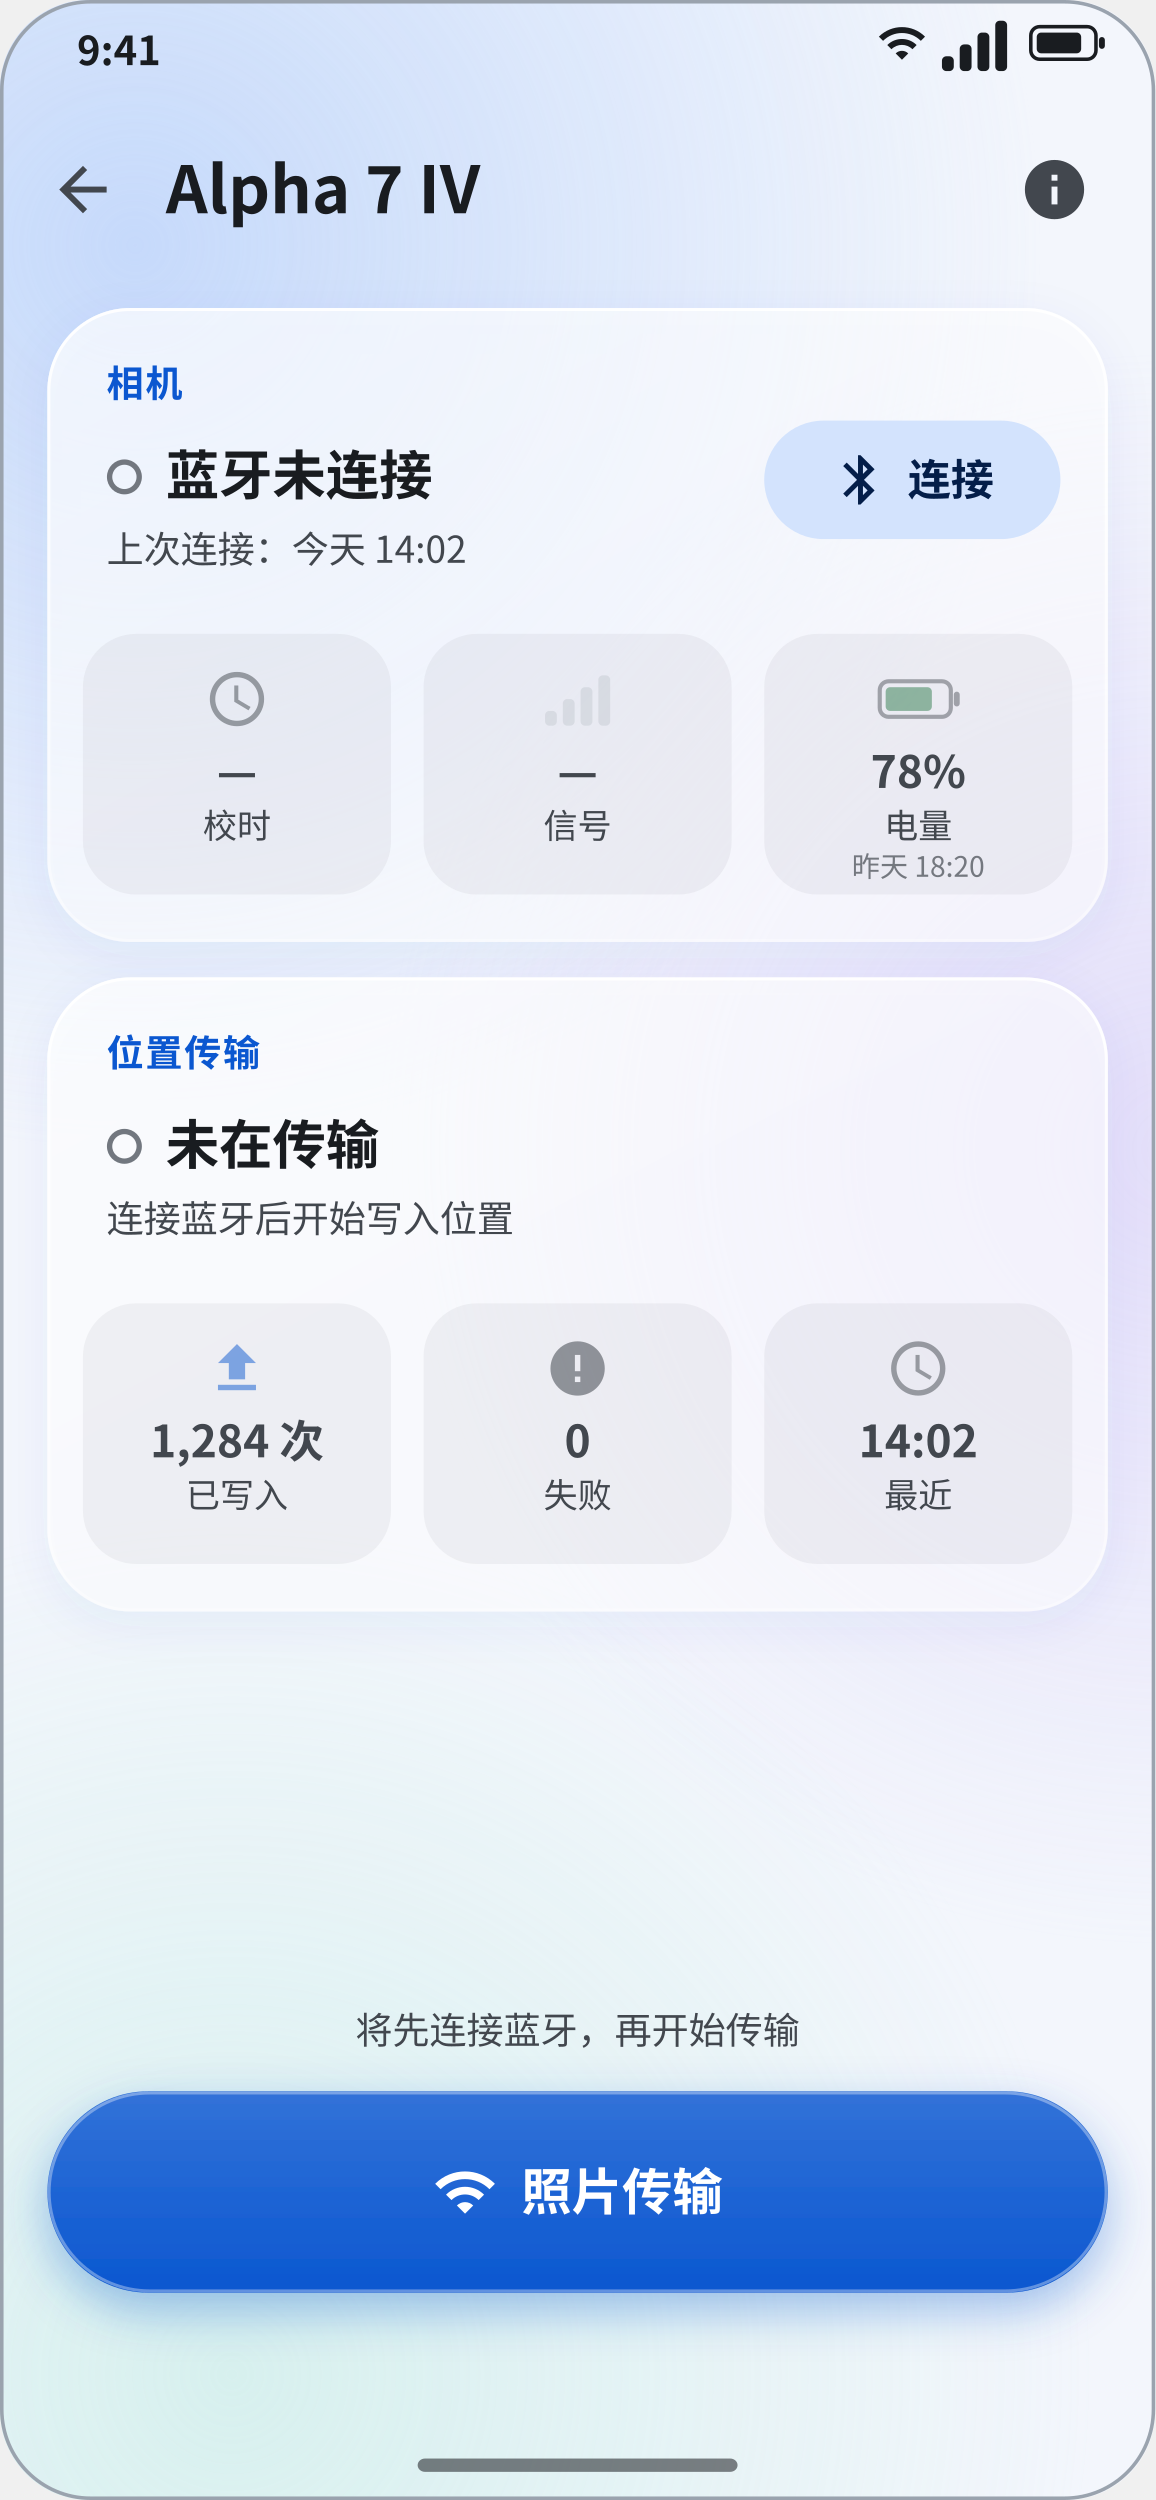
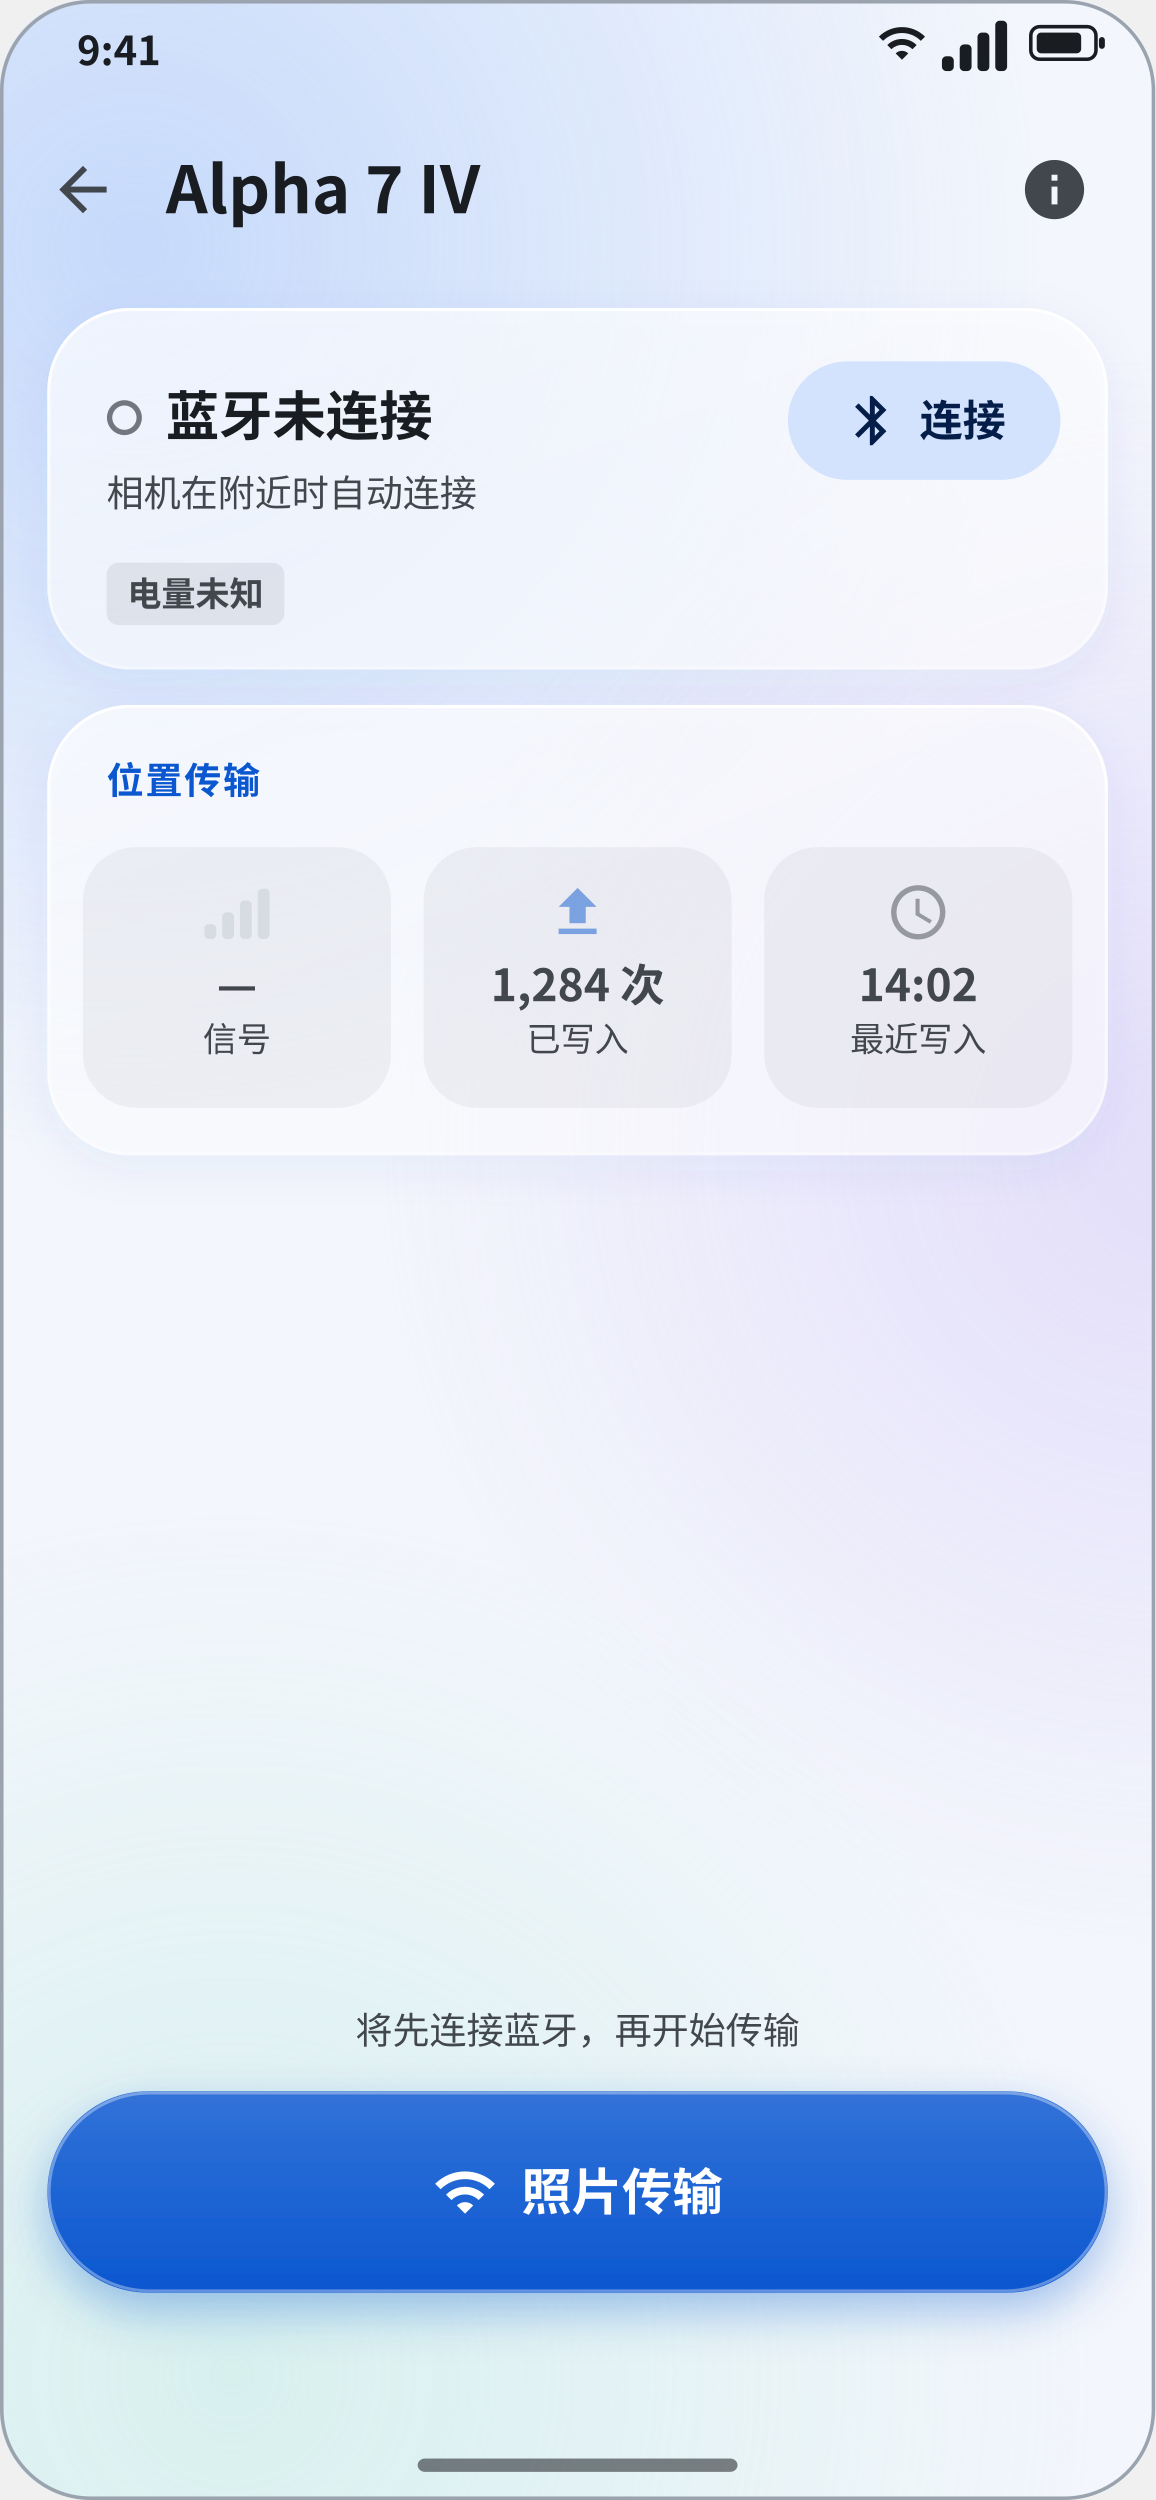
<svg xmlns="http://www.w3.org/2000/svg" width="390.0" height="844.0" viewBox="0 0 390 844" font-family="'Source Han Sans CN','Noto Sans CJK SC','Noto Sans CJK JP',sans-serif">
  <defs>
    <radialGradient id="bl1">
      <stop offset="0" stop-color="#A8C7FA" stop-opacity="1" />
      <stop offset="1" stop-color="#A8C7FA" stop-opacity="0" />
    </radialGradient>
    <radialGradient id="bl2">
      <stop offset="0" stop-color="#CDBDF7" stop-opacity="1" />
      <stop offset="1" stop-color="#CDBDF7" stop-opacity="0" />
    </radialGradient>
    <radialGradient id="bl3">
      <stop offset="0" stop-color="#A6E6D6" stop-opacity="1" />
      <stop offset="1" stop-color="#A6E6D6" stop-opacity="0" />
    </radialGradient>
    <linearGradient id="rim1" x1="0" y1="0" x2="0" y2="1">
      <stop offset="0" stop-color="#fff" stop-opacity="0.95" />
      <stop offset="1" stop-color="#fff" stop-opacity="0.35" />
    </linearGradient>
    <linearGradient id="sheen1" x1="0" y1="0" x2="0.9" y2="1">
      <stop offset="0" stop-color="#fff" stop-opacity="0.3" />
      <stop offset="0.55" stop-color="#fff" stop-opacity="0" />
    </linearGradient>
    <filter id="sh1" x="-30%" y="-30%" width="160%" height="180%">
      <feDropShadow dx="0" dy="4" stdDeviation="8.0" flood-color="#0B57D0" flood-opacity="0.1" />
    </filter>
    <linearGradient id="rim2" x1="0" y1="0" x2="0" y2="1">
      <stop offset="0" stop-color="#fff" stop-opacity="0.95" />
      <stop offset="1" stop-color="#fff" stop-opacity="0.4" />
    </linearGradient>
    <linearGradient id="sheen2" x1="0" y1="0" x2="0.9" y2="1">
      <stop offset="0" stop-color="#fff" stop-opacity="0.22" />
      <stop offset="0.55" stop-color="#fff" stop-opacity="0" />
    </linearGradient>
    <filter id="sh2" x="-30%" y="-30%" width="160%" height="180%">
      <feDropShadow dx="0" dy="6" stdDeviation="10.0" flood-color="#0A1F44" flood-opacity="0.18" />
    </filter>
    <linearGradient id="rim3" x1="0" y1="0" x2="0" y2="1">
      <stop offset="0" stop-color="#fff" stop-opacity="1.0" />
      <stop offset="1" stop-color="#fff" stop-opacity="0.45" />
    </linearGradient>
    <linearGradient id="sheen3" x1="0" y1="0" x2="0.9" y2="1">
      <stop offset="0" stop-color="#fff" stop-opacity="0.18" />
      <stop offset="0.55" stop-color="#fff" stop-opacity="0" />
    </linearGradient>
    <filter id="sh3" x="-30%" y="-30%" width="160%" height="180%">
      <feDropShadow dx="0" dy="12" stdDeviation="16.0" flood-color="#0A1F44" flood-opacity="0.24" />
    </filter>
    <linearGradient id="rimv" x1="0" y1="0" x2="0" y2="1">
      <stop offset="0" stop-color="#fff" stop-opacity="0.26" />
      <stop offset="1" stop-color="#fff" stop-opacity="0.08" />
    </linearGradient>
    <linearGradient id="sheenv" x1="0" y1="0" x2="0.9" y2="1">
      <stop offset="0" stop-color="#fff" stop-opacity="0.05" />
      <stop offset="0.55" stop-color="#fff" stop-opacity="0" />
    </linearGradient>
    <filter id="shv" x="-30%" y="-30%" width="160%" height="180%">
      <feDropShadow dx="0" dy="4" stdDeviation="8.0" flood-color="#000000" flood-opacity="0.4" />
    </filter>
    <linearGradient id="pbtn" x1="0" y1="0" x2="0" y2="1">
      <stop offset="0" stop-color="#3272D8" />
      <stop offset="1" stop-color="#0B57D0" />
    </linearGradient>
    <filter id="pglow" x="-30%" y="-40%" width="160%" height="220%">
      <feDropShadow dx="0" dy="6" stdDeviation="8" flood-color="#0B57D0" flood-opacity="0.34" />
    </filter>
    <linearGradient id="vtop" x1="0" y1="0" x2="0" y2="1">
      <stop offset="0" stop-color="#000" stop-opacity="0.72" />
      <stop offset="1" stop-color="#000" stop-opacity="0" />
    </linearGradient>
    <linearGradient id="vbot" x1="0" y1="1" x2="0" y2="0">
      <stop offset="0" stop-color="#000" stop-opacity="0.8" />
      <stop offset="1" stop-color="#000" stop-opacity="0" />
    </linearGradient>
    <filter id="blur6">
      <feGaussianBlur stdDeviation="6" />
    </filter>
    <filter id="blur3">
      <feGaussianBlur stdDeviation="3" />
    </filter>
  </defs>
  <clipPath id="pc">
    <rect width="390" height="844" rx="30" />
  </clipPath>
  <g clip-path="url(#pc)">
    <rect x="0" y="0" width="390" height="844" rx="0" fill="#F3F6FC" />
    <circle cx="47" cy="84" r="304" fill="url(#bl1)" opacity="0.6" />
    <circle cx="398" cy="388" r="273" fill="url(#bl2)" opacity="0.42" />
    <circle cx="78" cy="802" r="292" fill="url(#bl3)" opacity="0.36" />
    <text x="26" y="22" font-size="13.5" font-weight="600" fill="#191C20" text-anchor="start">9:41</text>
    <g opacity="1">
      <rect x="318" y="19" width="4" height="5" rx="1.5" fill="#191C20" />
      <rect x="324" y="15" width="4" height="9" rx="1.5" fill="#191C20" />
      <rect x="330" y="11" width="4" height="13" rx="1.5" fill="#191C20" />
      <rect x="336" y="7" width="4" height="17" rx="1.5" fill="#191C20" />
    </g>
    <path d="M1 9l2 2c4.97-4.97 13.03-4.97 18 0l2-2C16.93 2.93 7.08 2.93 1 9zm8 8l3 3 3-3c-1.65-1.66-4.34-1.66-6 0zm-4-4l2 2c2.76-2.76 7.24-2.76 10 0l2-2C15.14 9.14 8.87 9.14 5 13z" transform="translate(296,6) scale(0.7083)" fill="#191C20" />
    <rect x="348" y="9" width="22" height="11" rx="3" fill="none" stroke="#191C20" stroke-width="1.2" />
    <rect x="350" y="11" width="15" height="7" rx="1.5" fill="#191C20" />
    <rect x="371" y="12.5" width="2" height="4" rx="1" fill="#191C20" />
    <path d="M20 11H7.83l5.59-5.59L12 4l-8 8 8 8 1.41-1.41L7.83 13H20v-2z" transform="translate(16,52) scale(1)" fill="#42474E" />
    <text x="56" y="72" font-size="22" font-weight="600" fill="#191C20" text-anchor="start">Alpha 7 IV</text>
    <path d="M12 2C6.48 2 2 6.48 2 12s4.48 10 10 10 10-4.48 10-10S17.52 2 12 2zm1 15h-2v-6h2v6zm0-8h-2V7h2v2z" transform="translate(344,52) scale(1)" fill="#42474E" />
-     <rect x="16" y="104" width="358" height="214" rx="28" fill="#FFFFFF" fill-opacity="0.58" filter="url(#sh1)" />
-     <rect x="16" y="104" width="358" height="214" rx="28" fill="url(#sheen1)" />
-     <rect x="16.5" y="104.5" width="357" height="213" rx="27.5" fill="none" stroke="url(#rim1)" stroke-width="1" />
-     <text x="36" y="134" font-size="12.5" font-weight="600" fill="#0B57D0" text-anchor="start" letter-spacing="0.6">相机</text>
-     <circle cx="42" cy="161" r="5" fill="none" stroke="#72777F" stroke-width="1.8" />
-     <text x="56" y="167" font-size="18" font-weight="600" fill="#191C20" text-anchor="start">蓝牙未连接</text>
-     <text x="36" y="190" font-size="12.5" font-weight="400" fill="#42474E" text-anchor="start">上次连接：今天 14:02</text>
-     <rect x="258" y="142" width="100" height="40" rx="20.0" fill="#D3E3FD" />
-     <path d="M17.71 7.71L12 2h-1v7.59L6.41 5 5 6.41 10.59 12 5 17.59 6.41 19 11 14.41V22h1l5.71-5.71-4.3-4.29 4.3-4.29zM13 5.83l1.88 1.88L13 9.59V5.83zm1.88 10.46L13 18.17v-3.76l1.88 1.88z" transform="translate(280.5,152.0) scale(0.8333)" fill="#041E49" />
-     <text x="306.5" y="167.22" font-size="14.5" font-weight="600" fill="#041E49" text-anchor="start">连接</text>
-     <rect x="28" y="214" width="104" height="88" rx="18" fill="#191C20" opacity="0.05" />
-     <path d="M11.99 2C6.47 2 2 6.48 2 12s4.47 10 9.99 10C17.52 22 22 17.52 22 12S17.52 2 11.99 2zM12 20c-4.42 0-8-3.58-8-8s3.58-8 8-8 8 3.58 8 8-3.58 8-8 8zm.5-13H11v6l5.25 3.15.75-1.23-4.5-2.67z" transform="translate(69.0,225) scale(0.9167)" fill="#42474E" opacity="0.5" />
-     <text x="80.0" y="266" font-size="15" font-weight="600" fill="#42474E" text-anchor="middle">—</text>
-     <text x="80.0" y="283" font-size="11.5" font-weight="400" fill="#42474E" text-anchor="middle">校时</text>
-     <rect x="143" y="214" width="104" height="88" rx="18" fill="#191C20" opacity="0.05" />
+     <rect x="16" y="104" width="358" height="122" rx="28" fill="#FFFFFF" fill-opacity="0.58" filter="url(#sh1)" />
+     <rect x="16" y="104" width="358" height="122" rx="28" fill="url(#sheen1)" />
+     <rect x="16.5" y="104.5" width="357" height="121" rx="27.5" fill="none" stroke="url(#rim1)" stroke-width="1" />
+     <circle cx="42" cy="141" r="5" fill="none" stroke="#72777F" stroke-width="1.8" />
+     <text x="56" y="147" font-size="18" font-weight="600" fill="#191C20" text-anchor="start">蓝牙未连接</text>
+     <text x="36" y="171" font-size="12.5" font-weight="400" fill="#42474E" text-anchor="start">相机在附近时自动连接</text>
+     <rect x="266" y="122" width="92" height="40" rx="20.0" fill="#D3E3FD" />
+     <path d="M17.71 7.71L12 2h-1v7.59L6.41 5 5 6.41 10.59 12 5 17.59 6.41 19 11 14.41V22h1l5.71-5.71-4.3-4.29 4.3-4.29zM13 5.83l1.88 1.88L13 9.59V5.83zm1.88 10.46L13 18.17v-3.76l1.88 1.88z" transform="translate(284.5,132.0) scale(0.8333)" fill="#041E49" />
+     <text x="310.5" y="147.22" font-size="14.5" font-weight="600" fill="#041E49" text-anchor="start">连接</text>
+     <rect x="36" y="190" width="60.0" height="21" rx="4" fill="#191C20" opacity="0.08" />
+     <text x="43" y="204.64" font-size="11.5" font-weight="600" fill="#42474E" text-anchor="start">电量未知</text>
+     <rect x="16" y="238" width="358" height="152" rx="28" fill="#FFFFFF" fill-opacity="0.58" filter="url(#sh1)" />
+     <rect x="16" y="238" width="358" height="152" rx="28" fill="url(#sheen1)" />
+     <rect x="16.5" y="238.5" width="357" height="151" rx="27.5" fill="none" stroke="url(#rim1)" stroke-width="1" />
+     <text x="36" y="268" font-size="12.5" font-weight="600" fill="#0B57D0" text-anchor="start" letter-spacing="0.6">位置传输</text>
+     <rect x="28" y="286" width="104" height="88" rx="18" fill="#191C20" opacity="0.05" />
    <g opacity="0.45">
-       <rect x="184.0" y="240" width="4" height="5" rx="1.5" fill="#C2C7CF" />
-       <rect x="190.0" y="236" width="4" height="9" rx="1.5" fill="#C2C7CF" />
-       <rect x="196.0" y="232" width="4" height="13" rx="1.5" fill="#C2C7CF" />
-       <rect x="202.0" y="228" width="4" height="17" rx="1.5" fill="#C2C7CF" />
+       <rect x="69.0" y="312" width="4" height="5" rx="1.5" fill="#C2C7CF" />
+       <rect x="75.0" y="308" width="4" height="9" rx="1.5" fill="#C2C7CF" />
+       <rect x="81.0" y="304" width="4" height="13" rx="1.5" fill="#C2C7CF" />
+       <rect x="87.0" y="300" width="4" height="17" rx="1.5" fill="#C2C7CF" />
    </g>
-     <text x="195.0" y="266" font-size="15" font-weight="600" fill="#42474E" text-anchor="middle">—</text>
-     <text x="195.0" y="283" font-size="11.5" font-weight="400" fill="#42474E" text-anchor="middle">信号</text>
-     <rect x="258" y="214" width="104" height="88" rx="18" fill="#191C20" opacity="0.05" />
-     <g opacity="0.45">
-       <rect x="297.0" y="230" width="24" height="12" rx="3" fill="none" stroke="#42474E" stroke-width="1.4" />
-       <rect x="322.0" y="233.5" width="2" height="5" rx="1" fill="#42474E" />
-       <rect x="299.0" y="232" width="15.6" height="8" rx="1.5" fill="#1B6E3A" />
-     </g>
-     <text x="310.0" y="266" font-size="15" font-weight="600" fill="#42474E" text-anchor="middle">78%</text>
-     <text x="310.0" y="283" font-size="11.5" font-weight="400" fill="#42474E" text-anchor="middle">电量</text>
-     <text x="310.0" y="296" font-size="9.5" font-weight="400" fill="#42474E" text-anchor="middle" opacity="0.7">昨天 18:20</text>
-     <rect x="16" y="330" width="358" height="214" rx="28" fill="#FFFFFF" fill-opacity="0.58" filter="url(#sh1)" />
-     <rect x="16" y="330" width="358" height="214" rx="28" fill="url(#sheen1)" />
-     <rect x="16.5" y="330.5" width="357" height="213" rx="27.5" fill="none" stroke="url(#rim1)" stroke-width="1" />
-     <text x="36" y="360" font-size="12.5" font-weight="600" fill="#0B57D0" text-anchor="start" letter-spacing="0.6">位置传输</text>
-     <circle cx="42" cy="387" r="5" fill="none" stroke="#72777F" stroke-width="1.8" />
-     <text x="56" y="393" font-size="18" font-weight="600" fill="#191C20" text-anchor="start">未在传输</text>
-     <text x="36" y="416" font-size="12.5" font-weight="400" fill="#42474E" text-anchor="start">连接蓝牙后开始写入位置</text>
-     <rect x="28" y="440" width="104" height="88" rx="18" fill="#191C20" opacity="0.05" />
-     <path d="M5 20h14v-2H5v2zm0-10h4v6h6v-6h4l-7-7-7 7z" transform="translate(69.0,451) scale(0.9167)" fill="#0B57D0" opacity="0.5" />
-     <text x="80.0" y="492" font-size="15" font-weight="600" fill="#42474E" text-anchor="middle">1,284 次</text>
-     <text x="80.0" y="509" font-size="11.5" font-weight="400" fill="#42474E" text-anchor="middle">已写入</text>
-     <rect x="143" y="440" width="104" height="88" rx="18" fill="#191C20" opacity="0.05" />
-     <path d="M12 2C6.48 2 2 6.48 2 12s4.48 10 10 10 10-4.48 10-10S17.52 2 12 2zm1 15h-2v-2h2v2zm0-4h-2V7h2v6z" transform="translate(184.0,451) scale(0.9167)" fill="#42474E" opacity="0.55" />
-     <text x="195.0" y="492" font-size="15" font-weight="600" fill="#42474E" text-anchor="middle">0</text>
-     <text x="195.0" y="509" font-size="11.5" font-weight="400" fill="#42474E" text-anchor="middle">失败</text>
-     <rect x="258" y="440" width="104" height="88" rx="18" fill="#191C20" opacity="0.05" />
-     <path d="M11.99 2C6.47 2 2 6.48 2 12s4.47 10 9.99 10C17.52 22 22 17.52 22 12S17.52 2 11.99 2zM12 20c-4.42 0-8-3.58-8-8s3.58-8 8-8 8 3.58 8 8-3.58 8-8 8zm.5-13H11v6l5.25 3.15.75-1.23-4.5-2.67z" transform="translate(299.0,451) scale(0.9167)" fill="#42474E" opacity="0.5" />
-     <text x="310.0" y="492" font-size="15" font-weight="600" fill="#42474E" text-anchor="middle">14:02</text>
-     <text x="310.0" y="509" font-size="11.5" font-weight="400" fill="#42474E" text-anchor="middle">最近</text>
+     <text x="80.0" y="338" font-size="15" font-weight="600" fill="#42474E" text-anchor="middle">—</text>
+     <text x="80.0" y="355" font-size="11.5" font-weight="400" fill="#42474E" text-anchor="middle">信号</text>
+     <rect x="143" y="286" width="104" height="88" rx="18" fill="#191C20" opacity="0.05" />
+     <path d="M5 20h14v-2H5v2zm0-10h4v6h6v-6h4l-7-7-7 7z" transform="translate(184.0,297) scale(0.9167)" fill="#0B57D0" opacity="0.5" />
+     <text x="195.0" y="338" font-size="15" font-weight="600" fill="#42474E" text-anchor="middle">1,284 次</text>
+     <text x="195.0" y="355" font-size="11.5" font-weight="400" fill="#42474E" text-anchor="middle">已写入</text>
+     <rect x="258" y="286" width="104" height="88" rx="18" fill="#191C20" opacity="0.05" />
+     <path d="M11.99 2C6.47 2 2 6.48 2 12s4.47 10 9.99 10C17.52 22 22 17.52 22 12S17.52 2 11.99 2zM12 20c-4.42 0-8-3.58-8-8s3.58-8 8-8 8 3.58 8 8-3.58 8-8 8zm.5-13H11v6l5.25 3.15.75-1.23-4.5-2.67z" transform="translate(299.0,297) scale(0.9167)" fill="#42474E" opacity="0.5" />
+     <text x="310.0" y="338" font-size="15" font-weight="600" fill="#42474E" text-anchor="middle">14:02</text>
+     <text x="310.0" y="355" font-size="11.5" font-weight="400" fill="#42474E" text-anchor="middle">最近写入</text>
    <text x="195" y="690" font-size="12.5" font-weight="400" fill="#42474E" text-anchor="middle">将先连接蓝牙，再开始传输</text>
    <rect x="16" y="706" width="358" height="68" rx="34.0" fill="url(#pbtn)" filter="url(#pglow)" />
    <rect x="16.6" y="706.6" width="356.8" height="66.8" rx="34.0" fill="none" stroke="#fff" stroke-opacity="0.35" stroke-width="1" />
    <path d="M1 9l2 2c4.97-4.97 13.03-4.97 18 0l2-2C16.93 2.93 7.08 2.93 1 9zm8 8l3 3 3-3c-1.65-1.66-4.34-1.66-6 0zm-4-4l2 2c2.76-2.76 7.24-2.76 10 0l2-2C15.14 9.14 8.87 9.14 5 13z" transform="translate(146.0,729.0) scale(0.9167)" fill="#FFFFFF" />
    <text x="176.0" y="746.12" font-size="17" font-weight="600" fill="#FFFFFF" text-anchor="start">照片传输</text>
    <rect x="141.0" y="830" width="108" height="4.5" rx="2.5" fill="#191C20" opacity="0.55" />
  </g>
  <rect x="0.6" y="0.6" width="388.8" height="842.8" rx="30" fill="none" stroke="#9AA3AE" stroke-width="1.2" />
</svg>
